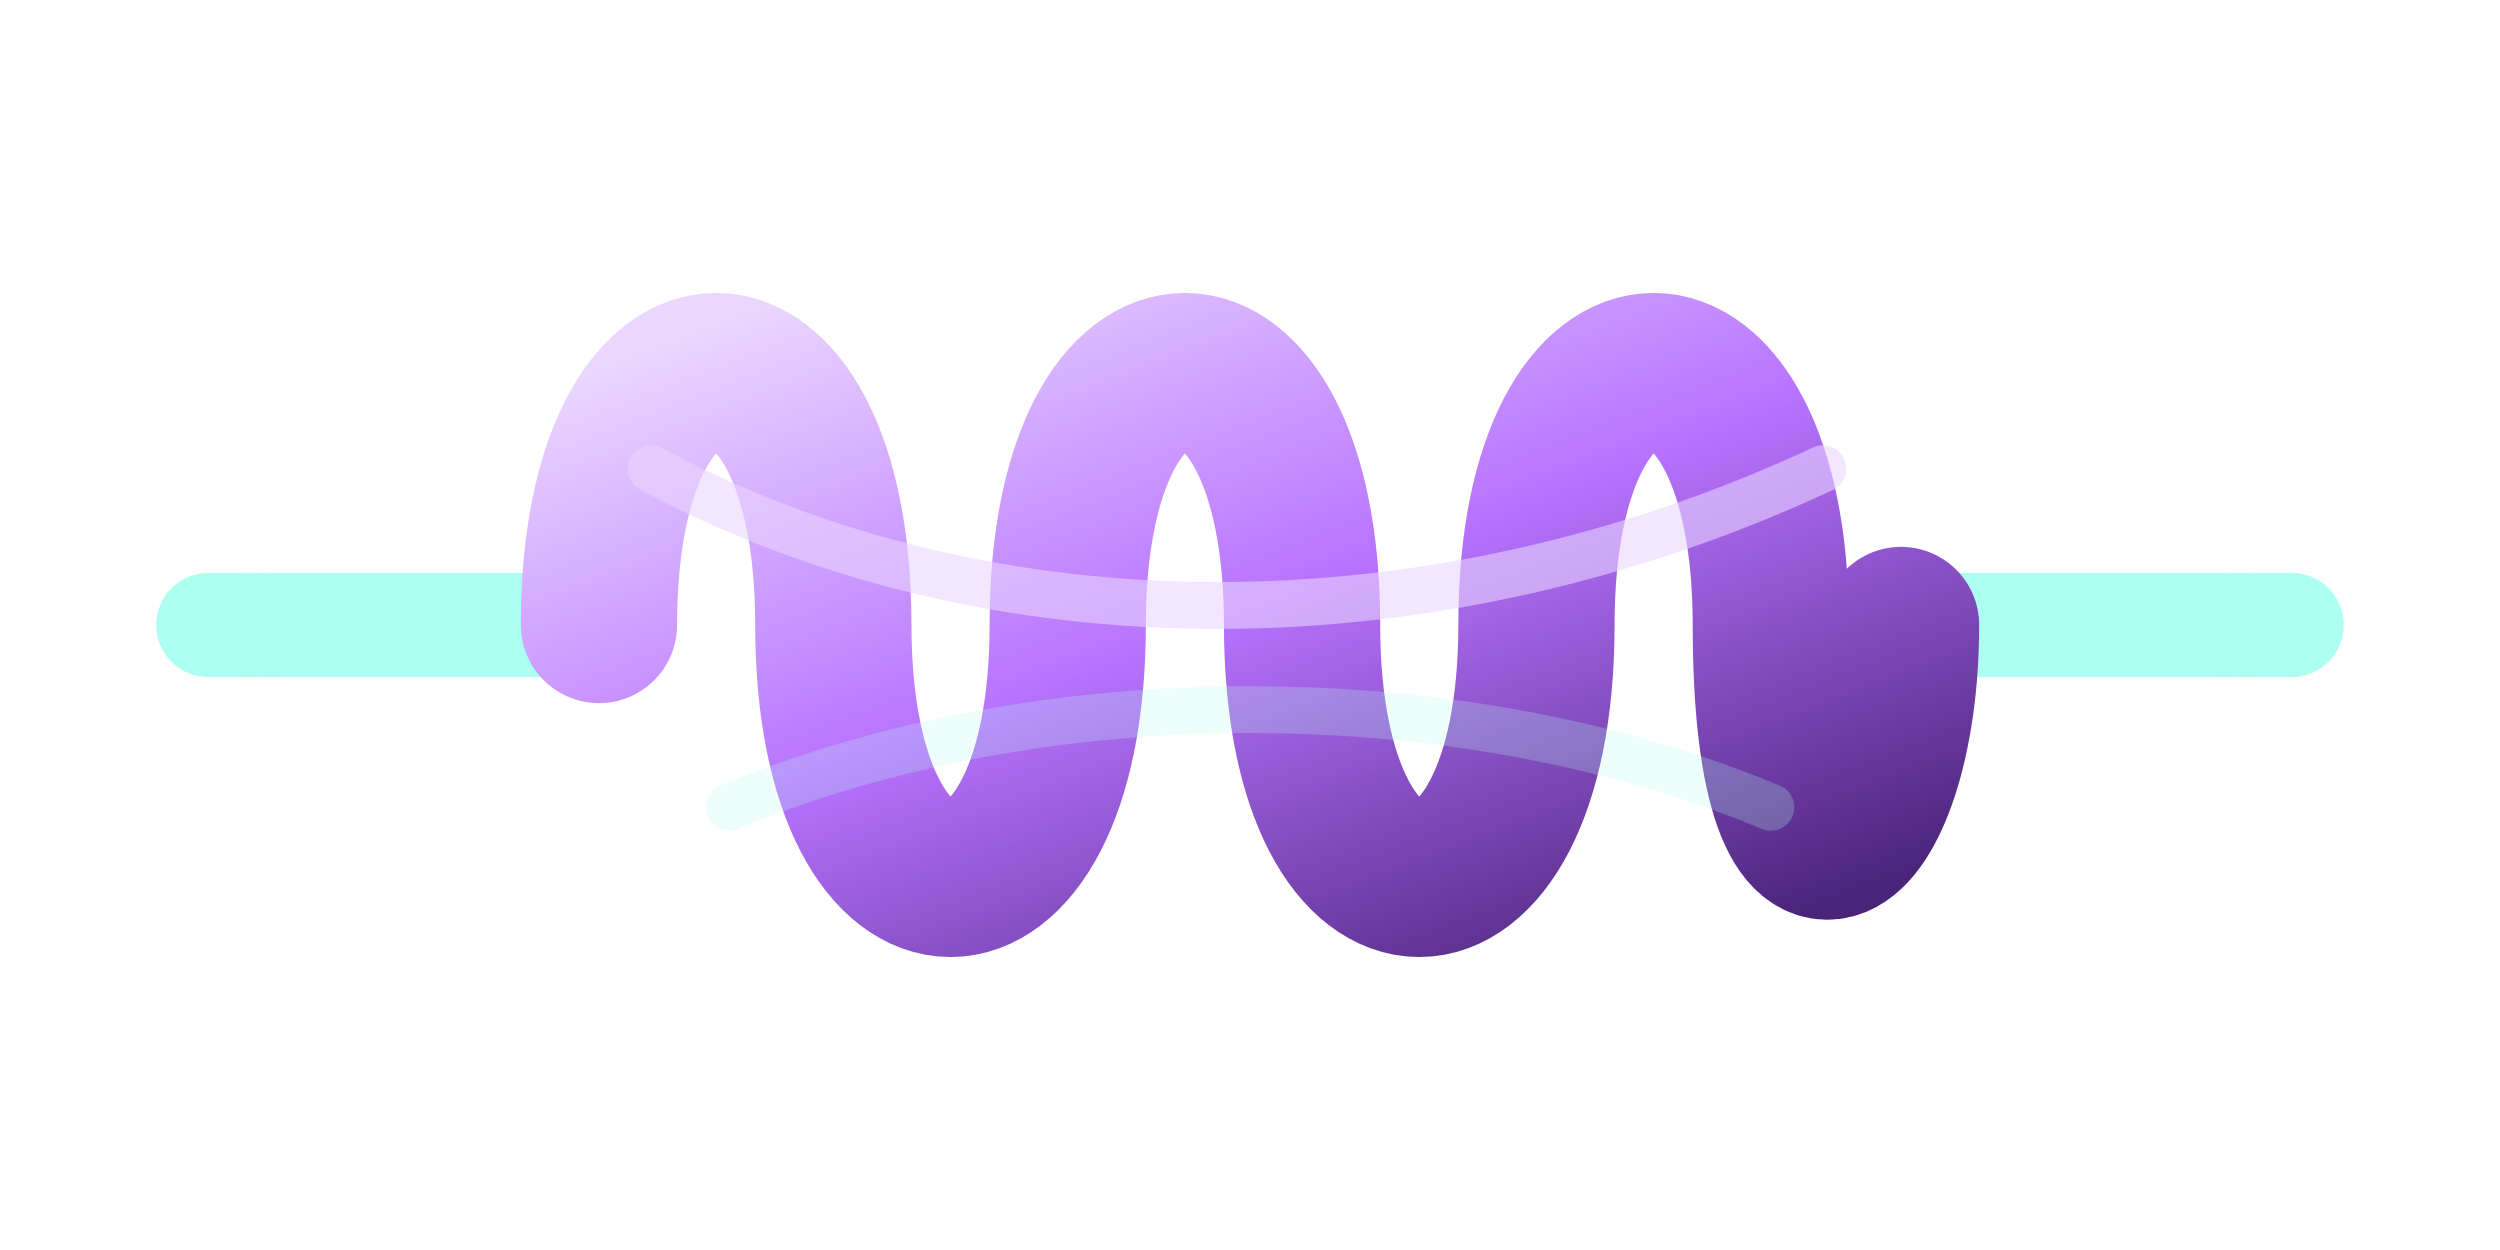
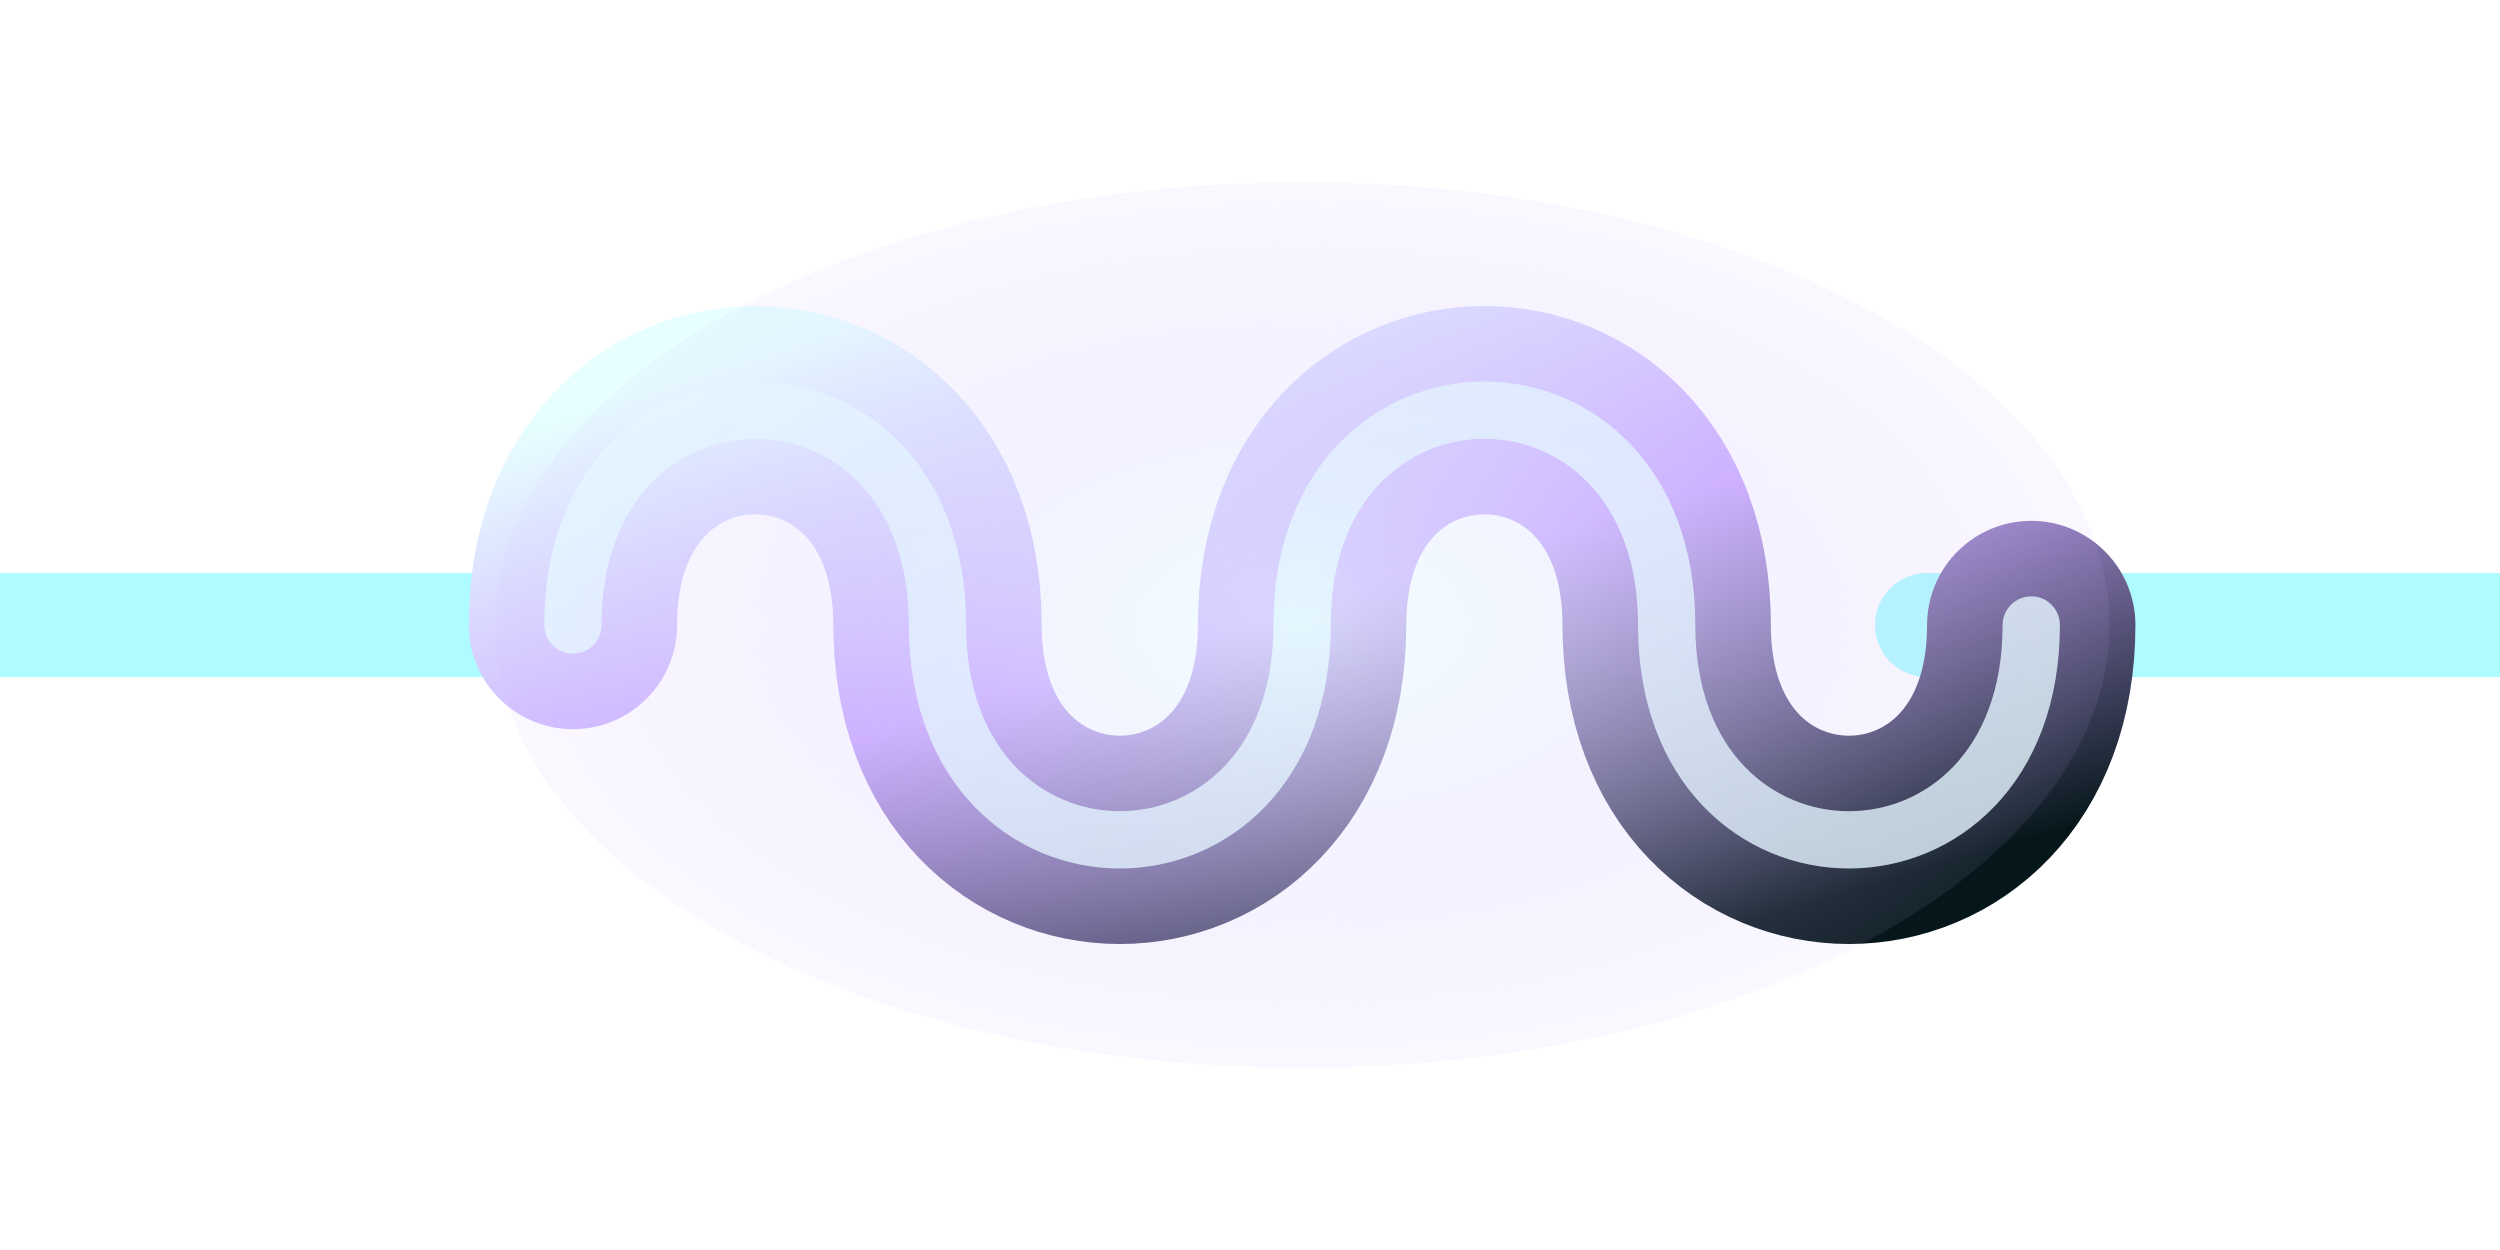
- <svg xmlns="http://www.w3.org/2000/svg" viewBox="0 0 96 48" role="img" aria-label="Indutor">
+ <svg xmlns="http://www.w3.org/2000/svg" viewBox="0 0 96 48" role="img" aria-label="Inductor" data-component-shape="inductor" data-terminal-left="0 24" data-terminal-right="96 24">
  <defs>
    <linearGradient id="spr-brick-basic-purple-lab-real-normal-body" x1="0" y1="0" x2="1" y2="1">
-       <stop offset="0" stop-color="#ead6ff" />
-       <stop offset="0.48" stop-color="#b873ff" />
-       <stop offset="1" stop-color="#4a237a" />
+       <stop offset="0" stop-color="#e7ffff" />
+       <stop offset="0.48" stop-color="#caa6ff" />
+       <stop offset="1" stop-color="#06171b" />
    </linearGradient>
+     <radialGradient id="spr-brick-basic-purple-lab-real-normal-glow" cx="50%" cy="50%" r="60%">
+       <stop offset="0" stop-color="#e7ffff" stop-opacity="0.55" />
+       <stop offset="1" stop-color="#caa6ff" stop-opacity="0" />
+     </radialGradient>
  </defs>
-   <path d="M8 24h15M73 24h15" stroke="#adfff1" stroke-width="4" stroke-linecap="round" />
-   <path d="M23 24c0-13 9-13 9 0s9 13 9 0 9-13 9 0 9 13 9 0 9-13 9 0 5 9 5 0" fill="none" stroke="url(#spr-brick-basic-purple-lab-real-normal-body)" stroke-width="6" stroke-linecap="round" />
-   <path d="M25 18c13 7 30 7 45 0" fill="none" stroke="#ead6ff" stroke-width="1.8" stroke-linecap="round" opacity=".58" />
-   <path d="M28 31c12-5 28-5 40 0" fill="none" stroke="#b8fff13d" stroke-width="1.8" stroke-linecap="round" />
-   <circle cx="10" cy="24" r="2" fill="#adfff1" opacity=".9" />
-   <circle cx="86" cy="24" r="2" fill="#adfff1" opacity=".9" />
+   <path d="M0 24H22M74 24H96" fill="none" stroke="#aefcff" stroke-width="4" stroke-linecap="round" />
+   <path d="M22 24C22 13 36 13 36 24S50 35 50 24S64 13 64 24S78 35 78 24" fill="none" stroke="url(#spr-brick-basic-purple-lab-real-normal-body)" stroke-width="8" stroke-linecap="round" />
+   <path d="M22 24C22 13 36 13 36 24S50 35 50 24S64 13 64 24S78 35 78 24" fill="none" stroke="#e7ffff" stroke-width="2.2" stroke-linecap="round" opacity="0.8" />
+   <ellipse cx="50" cy="24" rx="31" ry="17" fill="url(#spr-brick-basic-purple-lab-real-normal-glow)" />
</svg>
